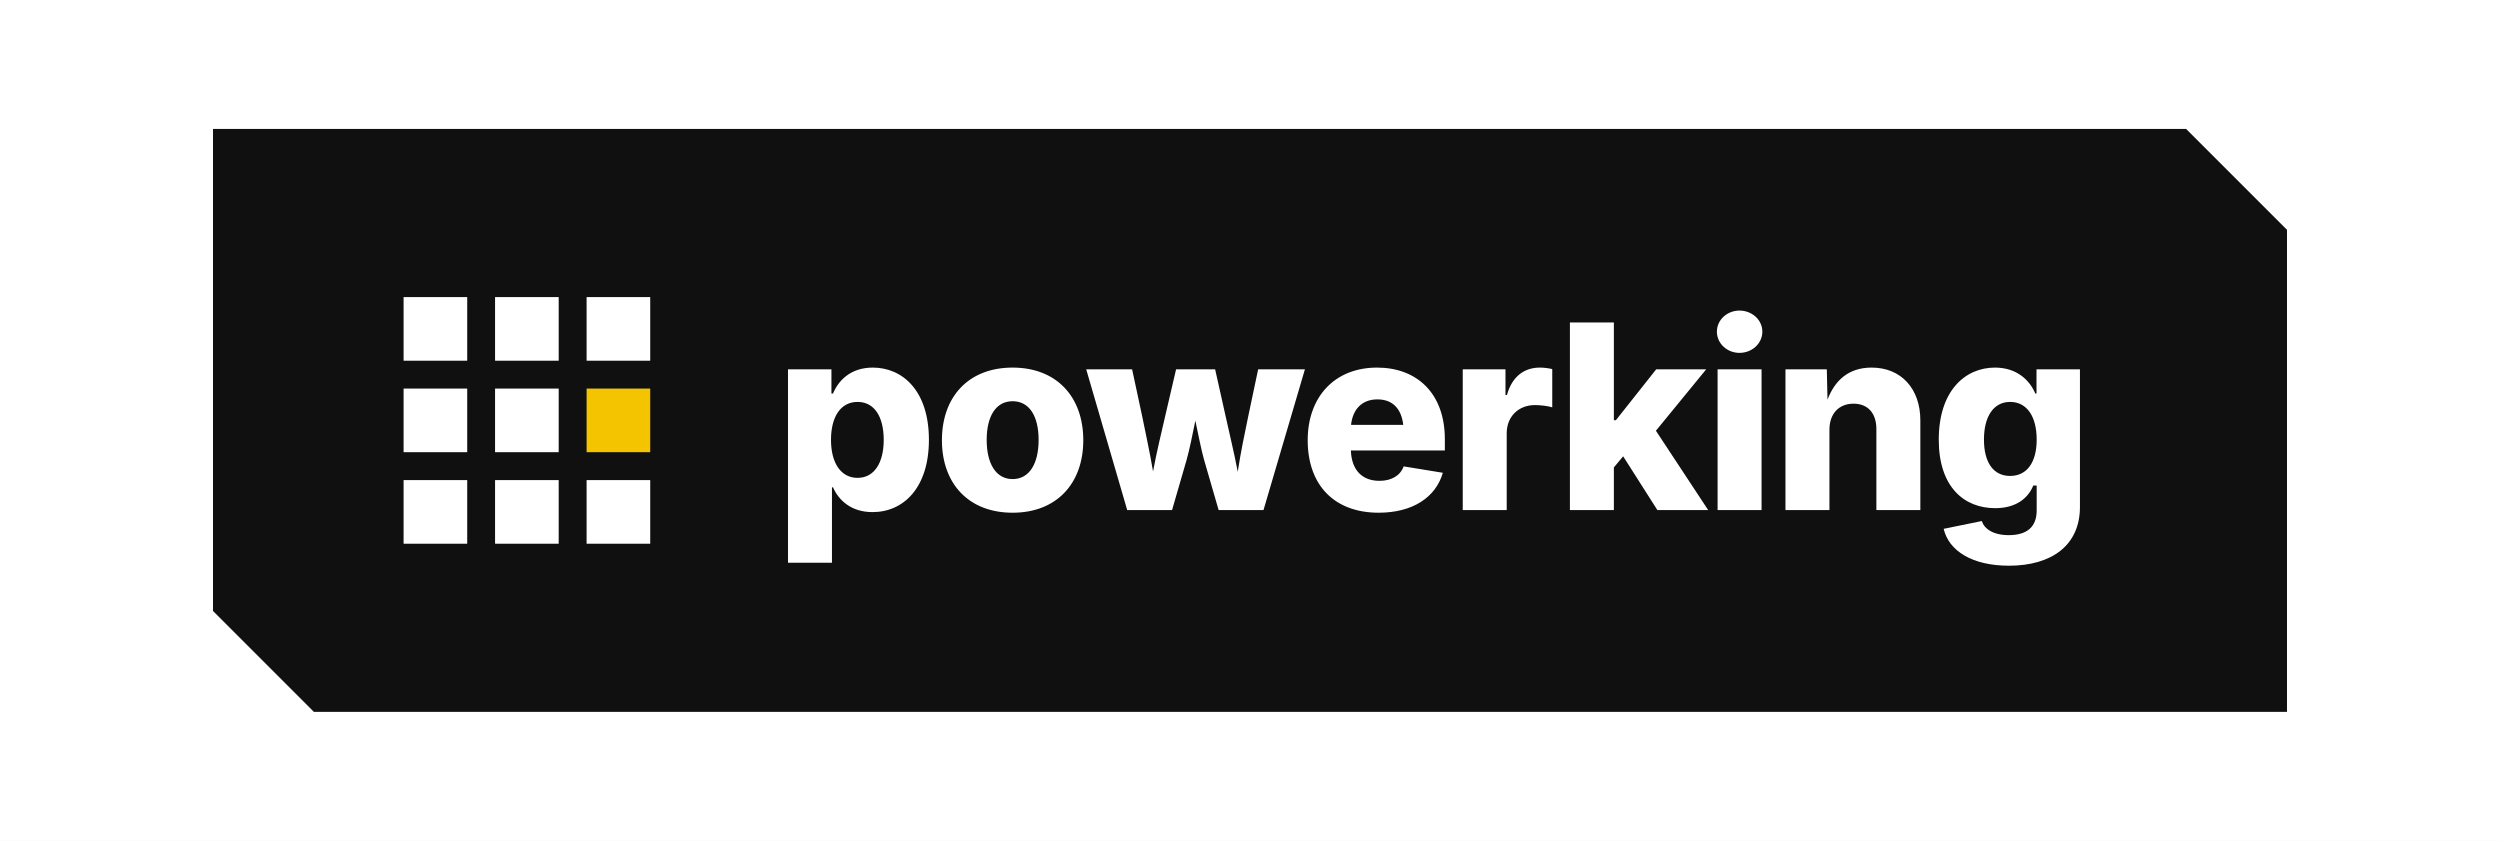
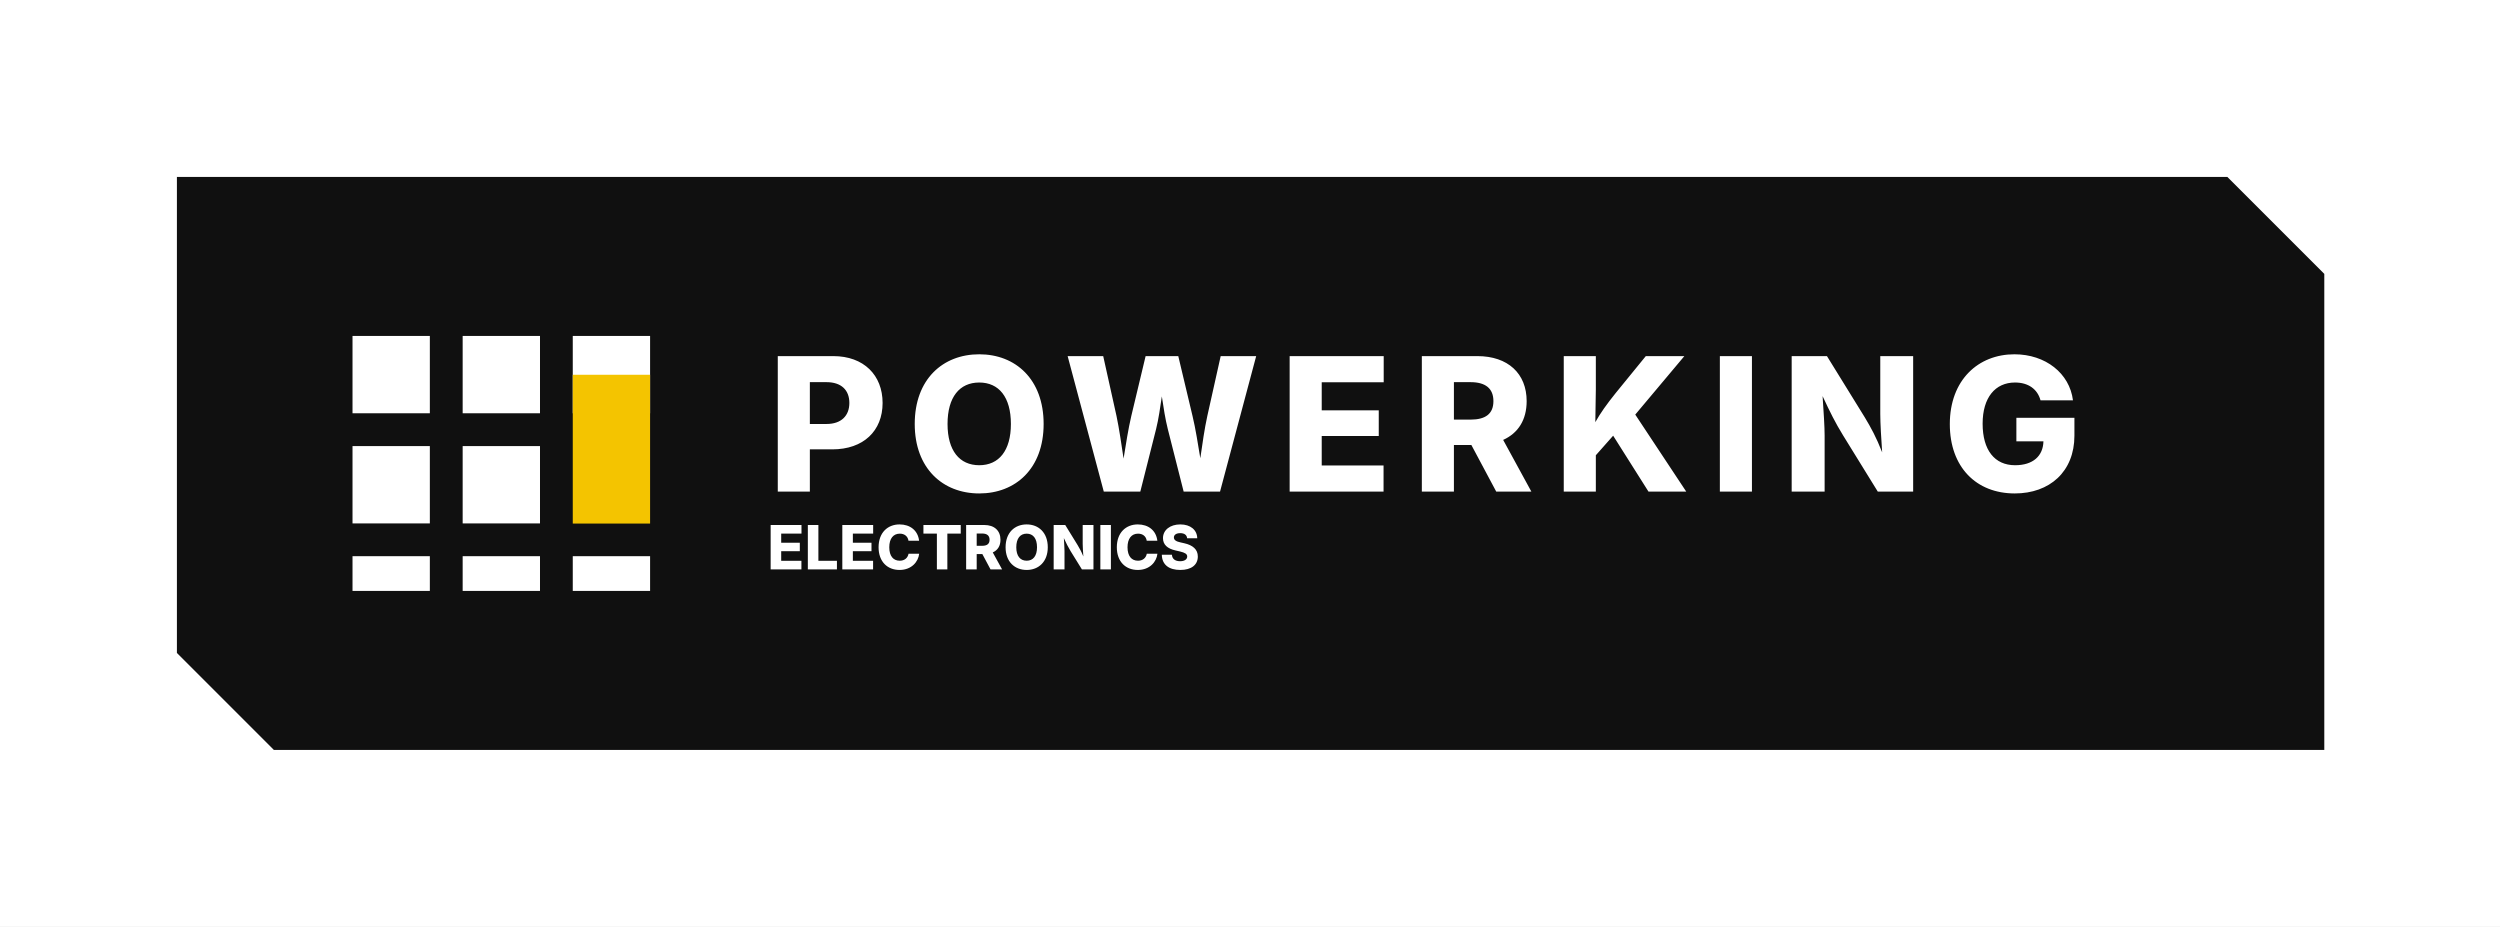
- <svg xmlns="http://www.w3.org/2000/svg" viewBox="0 0 446 150" width="446" height="150" role="img" aria-label="PowerKing Nepal logo">
-   <rect width="446" height="150" fill="#FFFFFF" />
-   <g transform="translate(38 23)">
-     <path d="M0 0 H352 L370 18 V104 H18 L0 86 Z" fill="#101010" />
-     <rect x="34.00" y="30.00" width="11.35" height="11.35" fill="#FFFFFF" />
-     <rect x="50.32" y="30.00" width="11.35" height="11.35" fill="#FFFFFF" />
-     <rect x="66.65" y="30.00" width="11.35" height="11.35" fill="#FFFFFF" />
-     <rect x="34.00" y="46.32" width="11.35" height="11.35" fill="#FFFFFF" />
-     <rect x="50.32" y="46.32" width="11.35" height="11.35" fill="#FFFFFF" />
-     <rect x="66.65" y="46.32" width="11.35" height="11.35" fill="#F4C400" />
-     <rect x="34.00" y="62.65" width="11.35" height="11.35" fill="#FFFFFF" />
-     <rect x="50.32" y="62.65" width="11.35" height="11.35" fill="#FFFFFF" />
-     <rect x="66.65" y="62.65" width="11.35" height="11.35" fill="#FFFFFF" />
-     <text x="100" y="68" font-family="Archivo, Inter, Arial, sans-serif" font-size="46" font-weight="800" letter-spacing="-0.92" fill="#FFFFFF">powerking</text>
+ <svg xmlns="http://www.w3.org/2000/svg" viewBox="0 0 537 199" width="537" height="199" role="img" aria-label="PowerKing Electronics logo">
+   <rect width="537" height="199" fill="#FFFFFF" />
+   <g transform="translate(38 38)">
+     <path d="M0 0 H440.428 L461.259 20.831 V123.09 H20.831 L0 102.259 Z" fill="#101010" />
+     <rect x="37.72" y="34.16" width="16.61" height="16.61" fill="#FFFFFF" />
+     <rect x="61.38" y="34.16" width="16.61" height="16.61" fill="#FFFFFF" />
+     <rect x="85.03" y="34.16" width="16.61" height="16.61" fill="#FFFFFF" />
+     <rect x="37.72" y="57.82" width="16.61" height="16.61" fill="#FFFFFF" />
+     <rect x="61.38" y="57.82" width="16.61" height="16.61" fill="#FFFFFF" />
+     <rect x="37.72" y="81.47" width="16.61" height="7.46" fill="#FFFFFF" />
+     <rect x="61.38" y="81.47" width="16.61" height="7.46" fill="#FFFFFF" />
+     <rect x="85.03" y="81.47" width="16.61" height="7.46" fill="#FFFFFF" />
+     <rect x="85.03" y="42.50" width="16.61" height="31.96" fill="#F4C400" />
+     <text x="126.8" y="67.6" font-family="Archivo, Inter, Arial, sans-serif" font-size="40" font-weight="800" letter-spacing="4.00" fill="#FFFFFF">POWERKING</text>
+     <text x="126.8" y="84.3" textLength="296.8" lengthAdjust="spacing" font-family="Archivo, Inter, Arial, sans-serif" font-size="13.1" font-weight="800" fill="#FFFFFF">ELECTRONICS</text>
  </g>
</svg>
